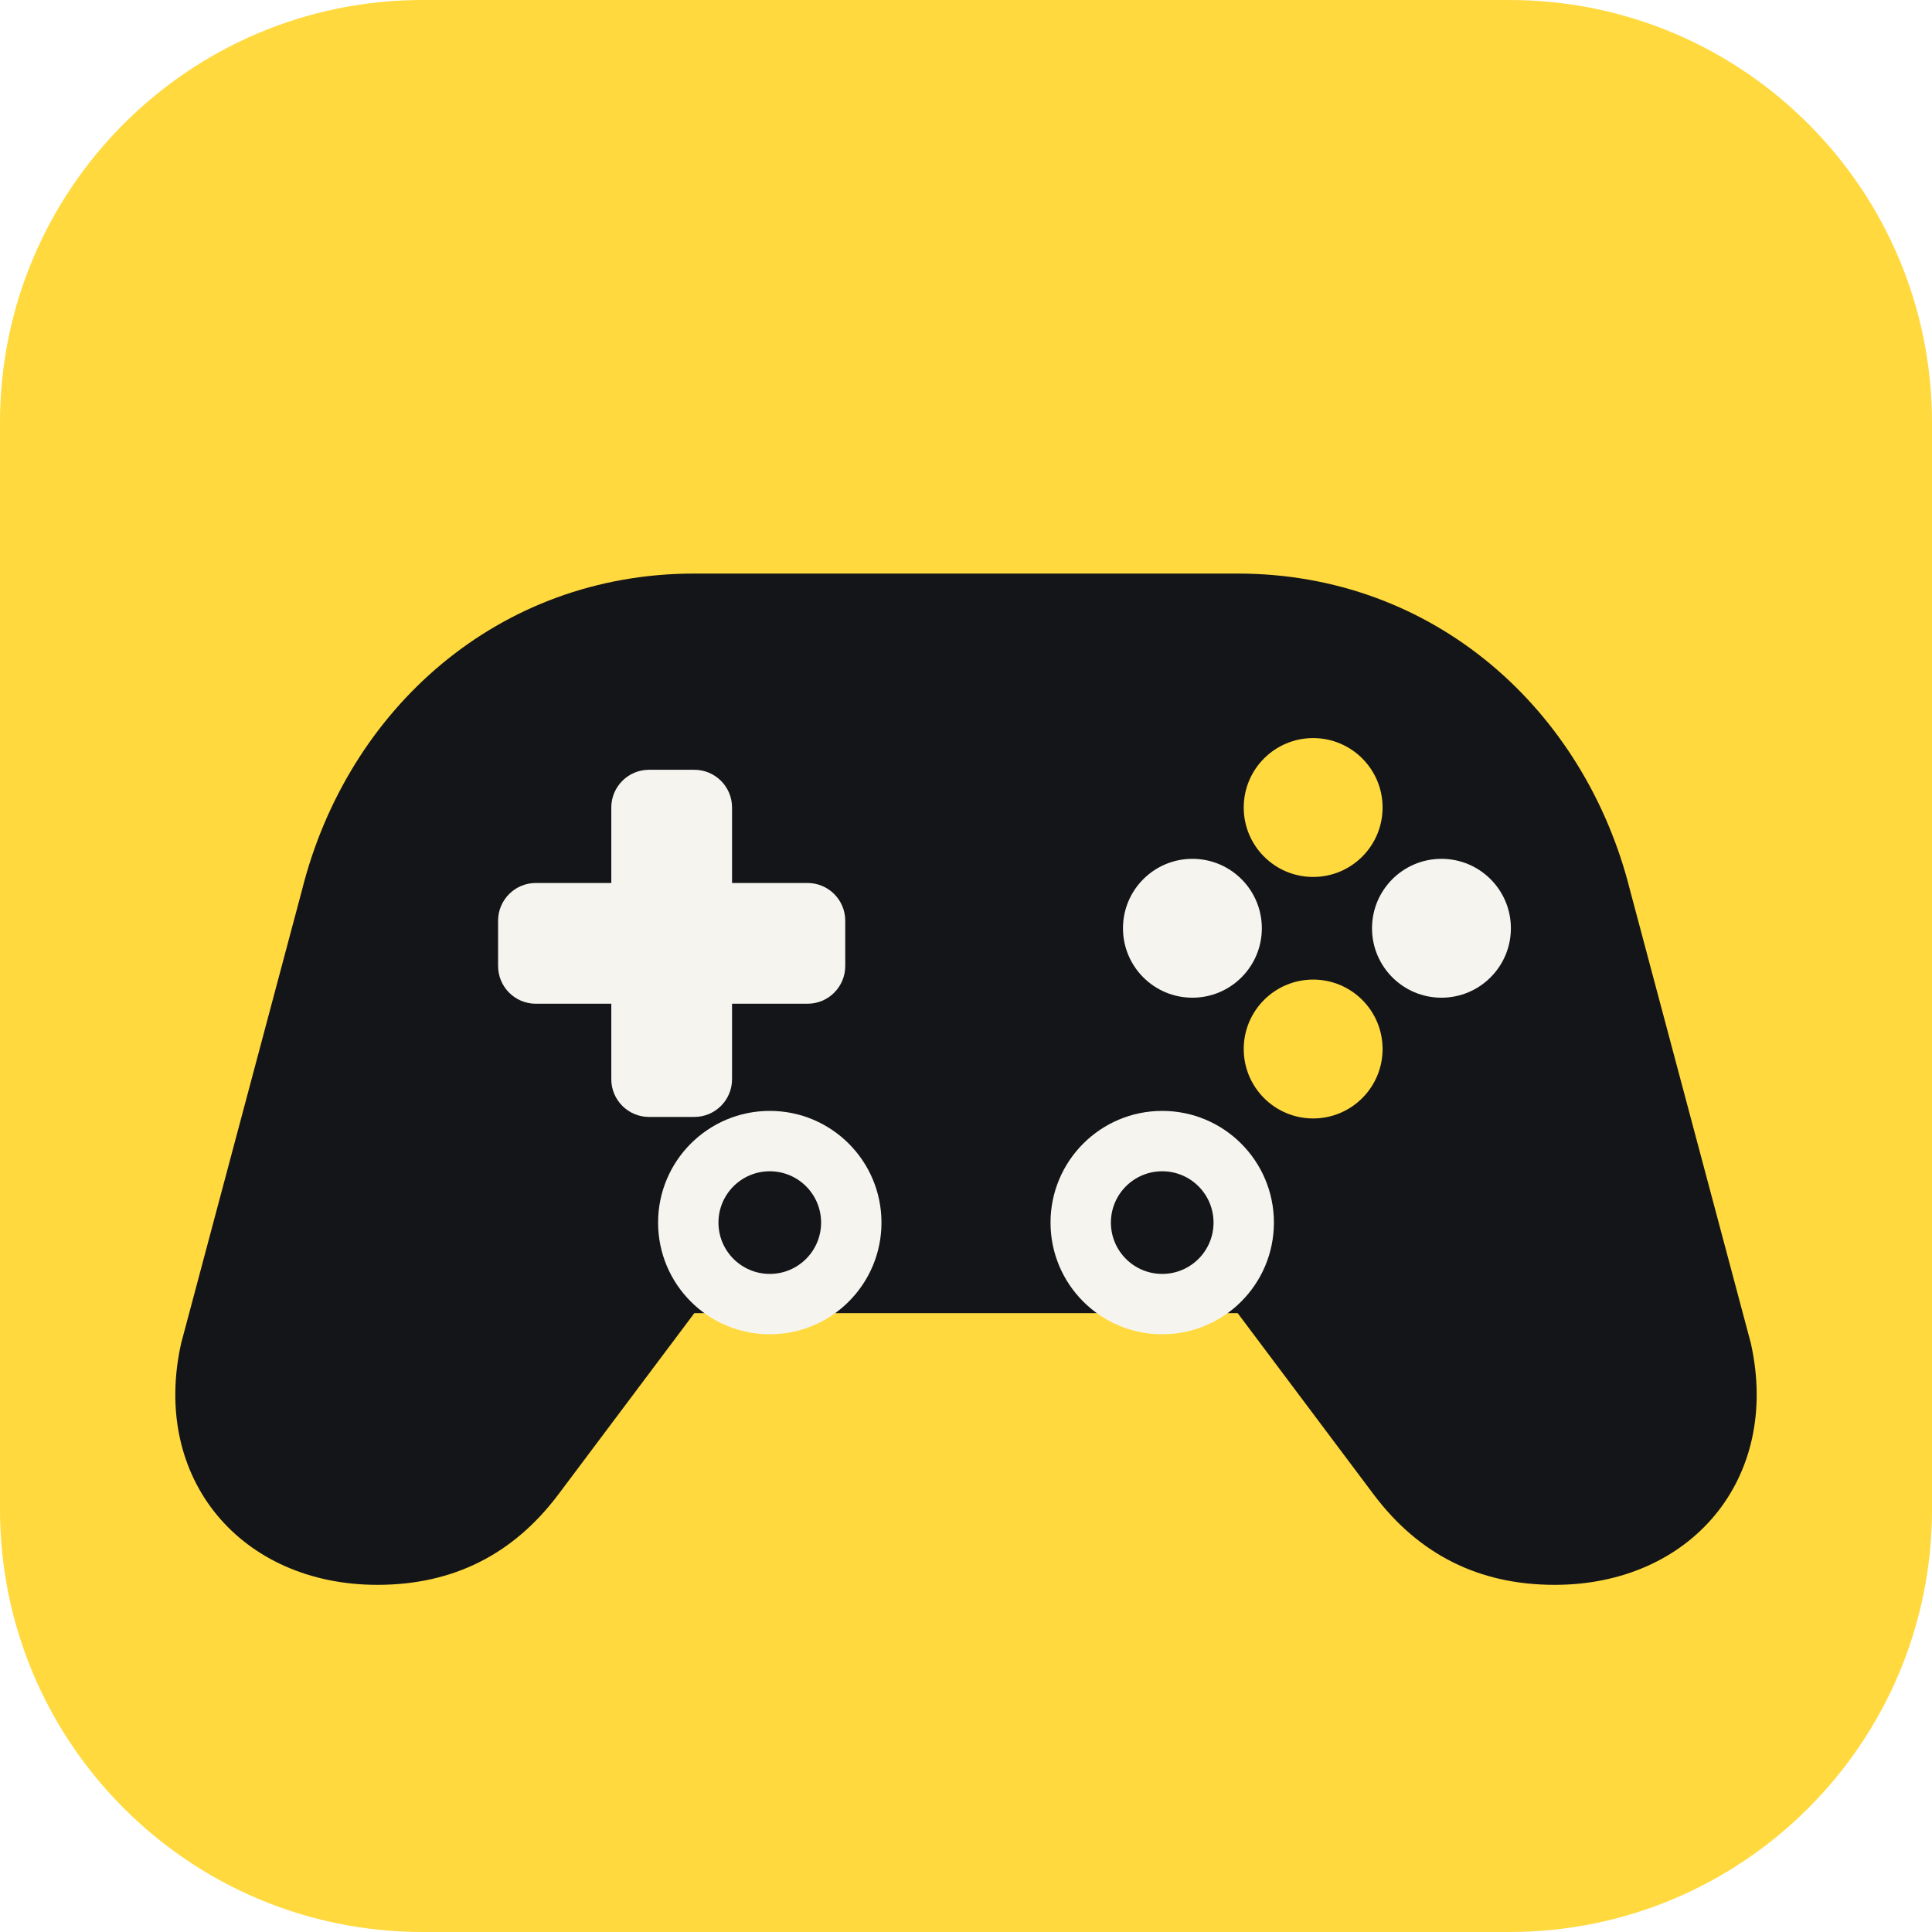
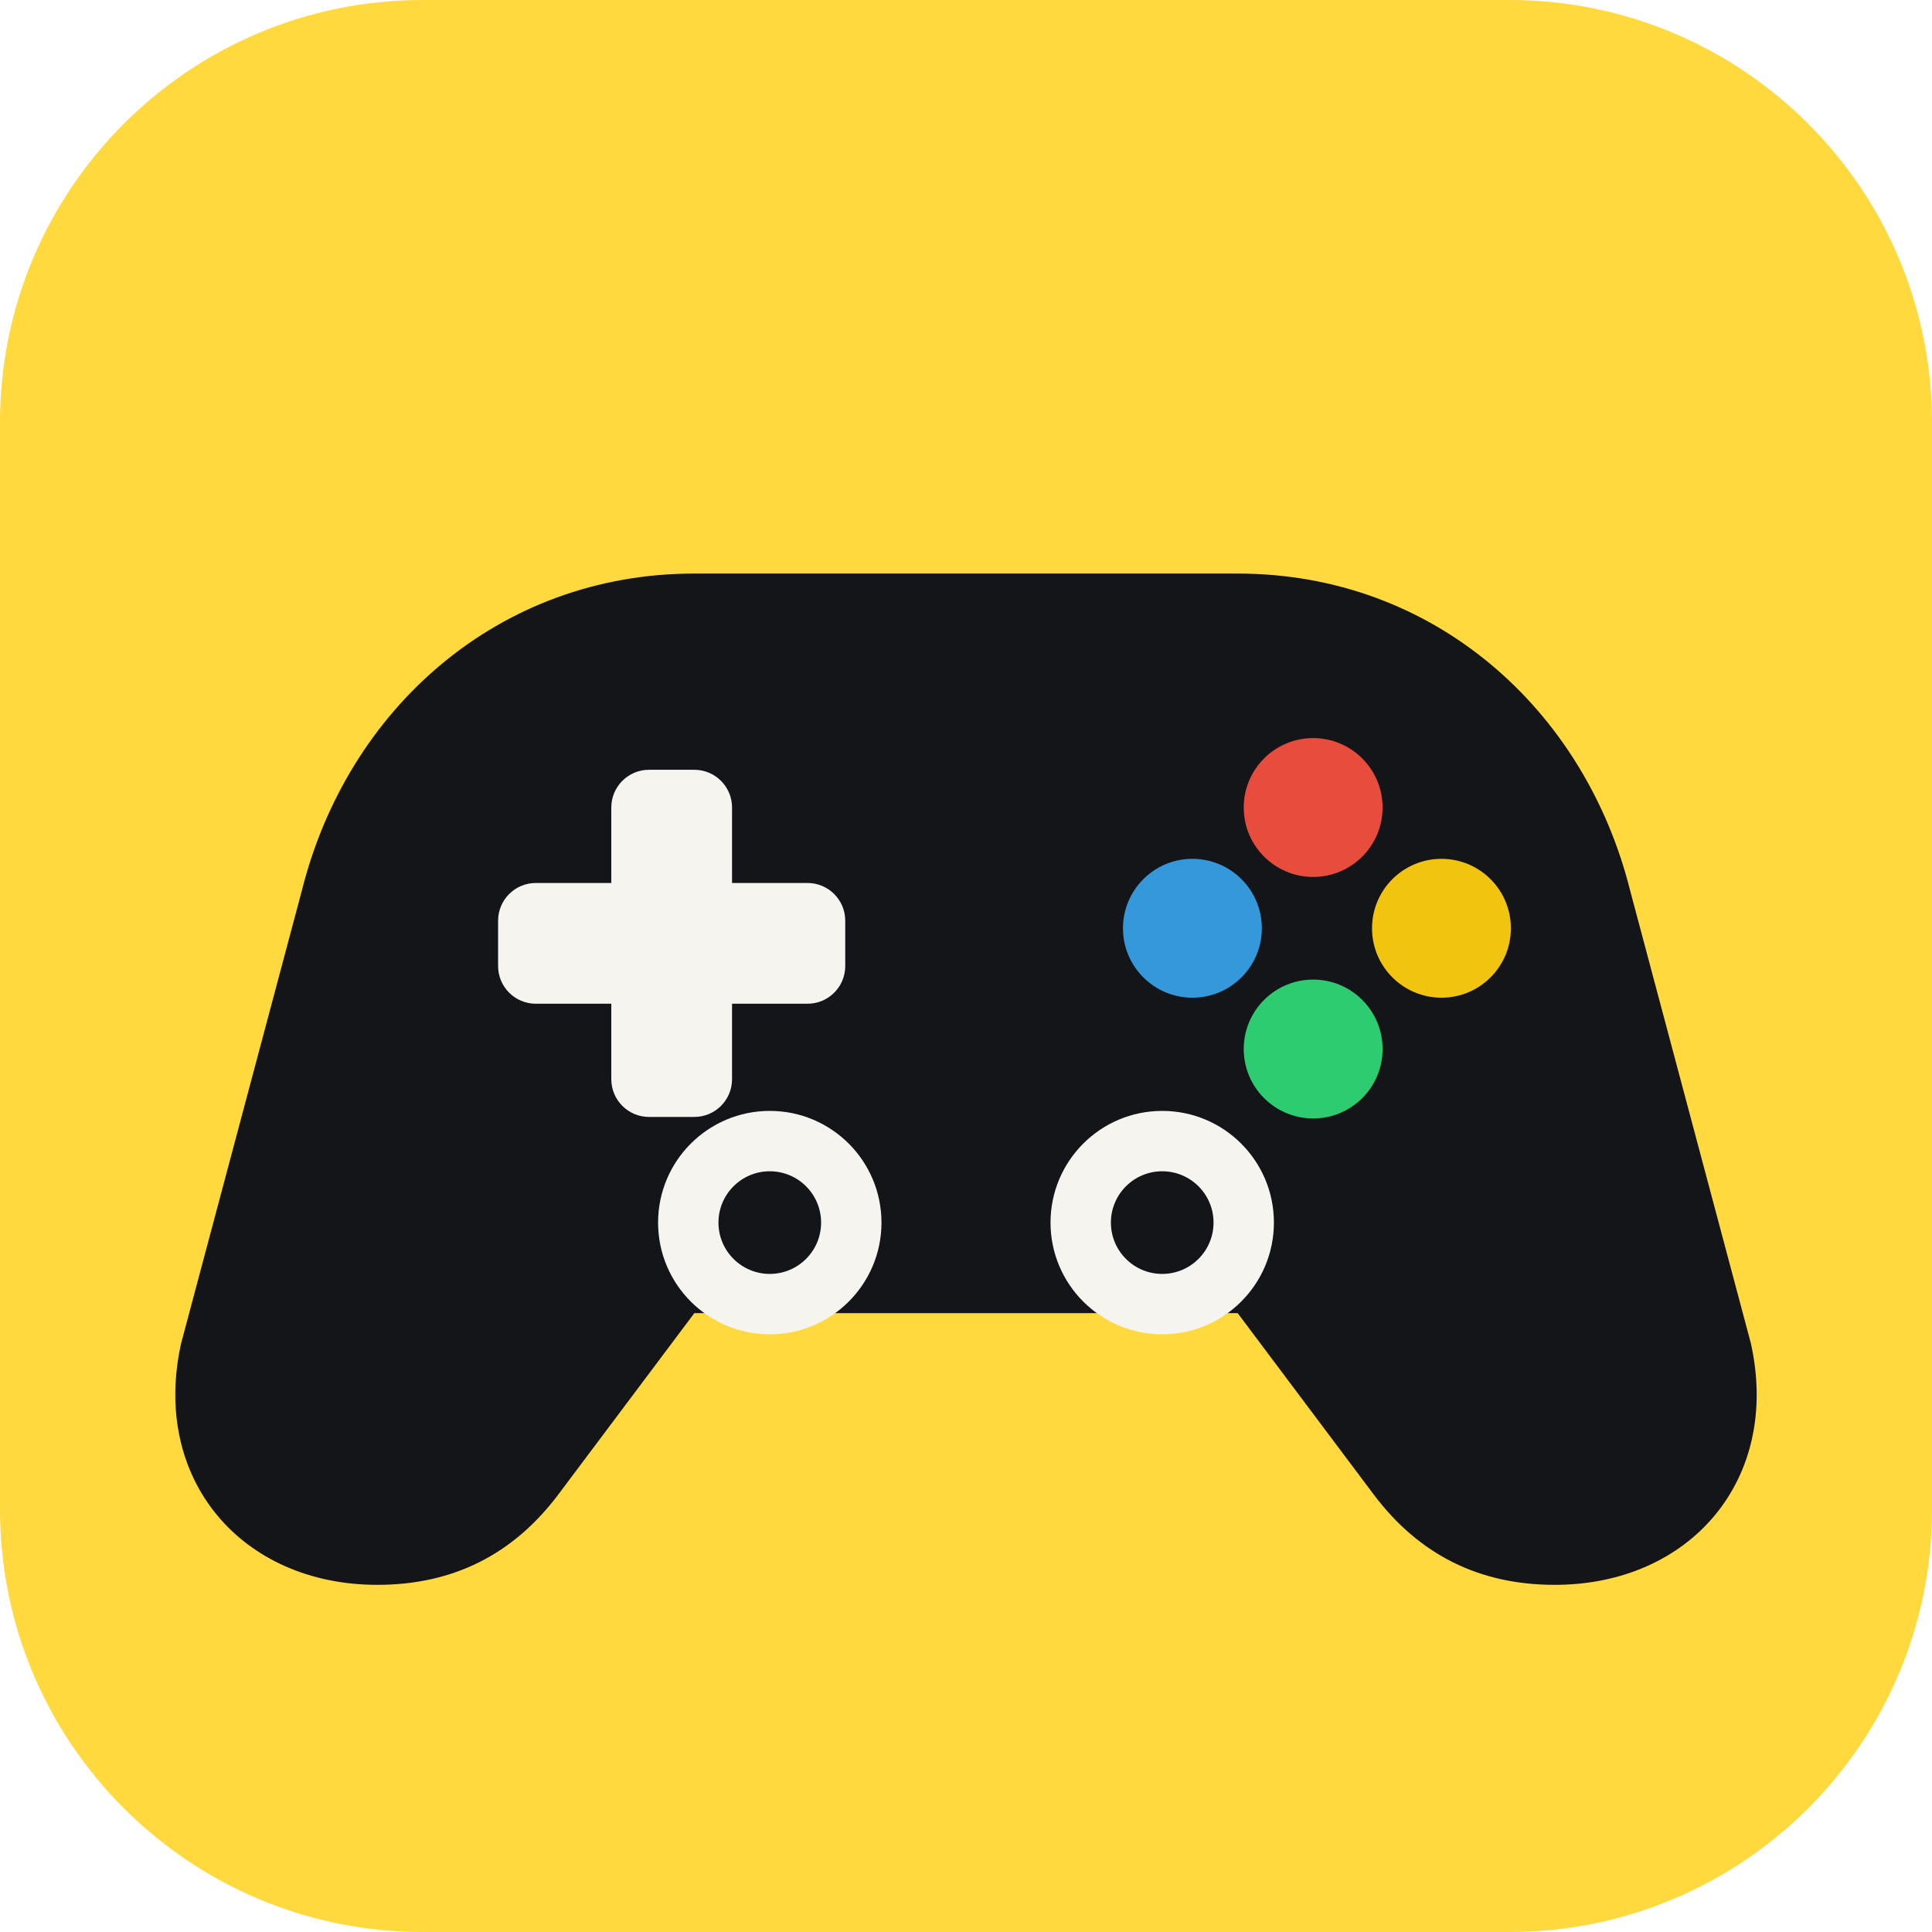
<svg xmlns="http://www.w3.org/2000/svg" viewBox="0 0 128 128" role="img" aria-labelledby="tituloLogo">
  <rect width="128" height="128" rx="28" fill="#ffd93d" />
  <path d="M46 38h36c13 0 23 9 26 21l8 30c2 9-4 16-13 16-5 0-9-2-12-6L82 87H46l-9 12c-3 4-7 6-12 6-9 0-15-7-13-16l8-30c3-12 13-21 26-21Z" fill="#141519" />
  <rect x="40.5" y="51" width="8" height="23" rx="2.5" fill="#f6f4ee" />
  <rect x="33" y="58.5" width="23" height="8" rx="2.5" fill="#f6f4ee" />
-   <circle cx="87" cy="53.5" r="4.6" fill="#ffd93d" />
-   <circle cx="95.5" cy="61.5" r="4.6" fill="#f6f4ee" />
-   <circle cx="87" cy="69.5" r="4.6" fill="#ffd93d" />
-   <circle cx="79" cy="61.5" r="4.6" fill="#f6f4ee" />
+   <circle cx="87" cy="53.5" r="4.6" fill="#e74c3c" />
+   <circle cx="95.5" cy="61.5" r="4.6" fill="#f1c40f" />
+   <circle cx="87" cy="69.5" r="4.6" fill="#2ecc71" />
+   <circle cx="79" cy="61.5" r="4.6" fill="#3498db" />
  <circle cx="51" cy="81" r="7.4" fill="#f6f4ee" />
  <circle cx="51" cy="81" r="3.4" fill="#141519" />
  <circle cx="77" cy="81" r="7.4" fill="#f6f4ee" />
  <circle cx="77" cy="81" r="3.4" fill="#141519" />
</svg>
